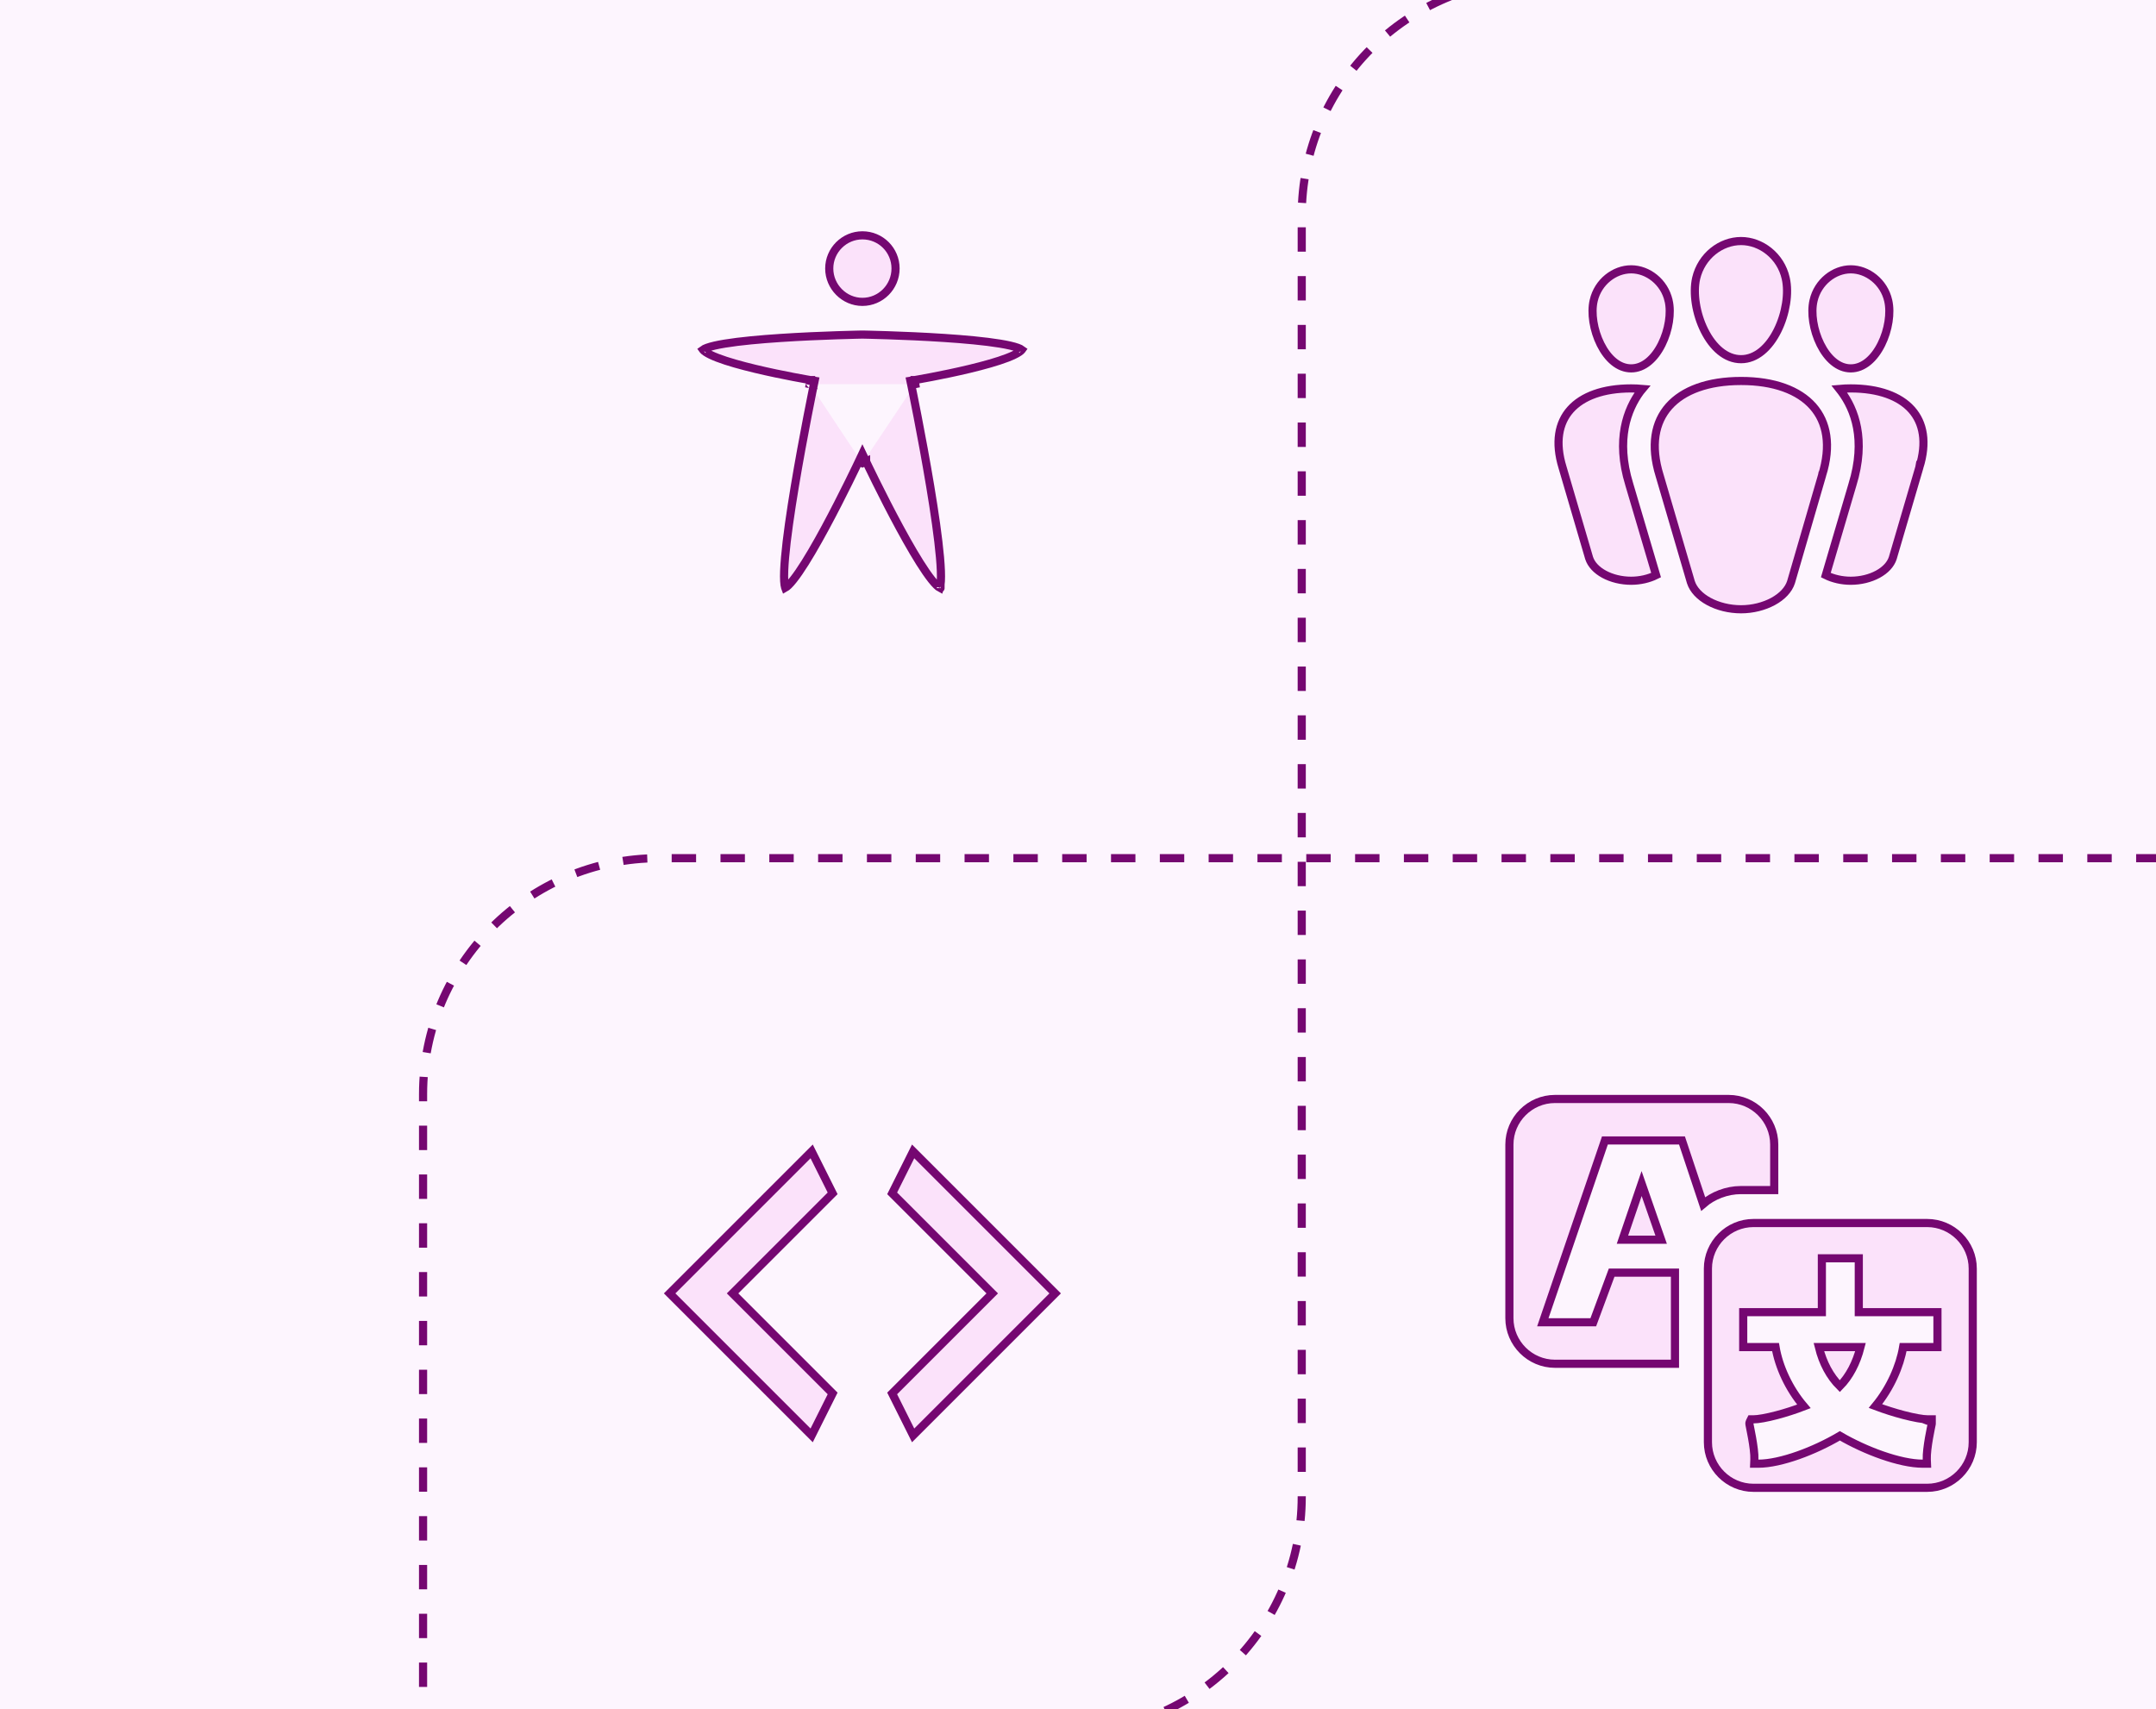
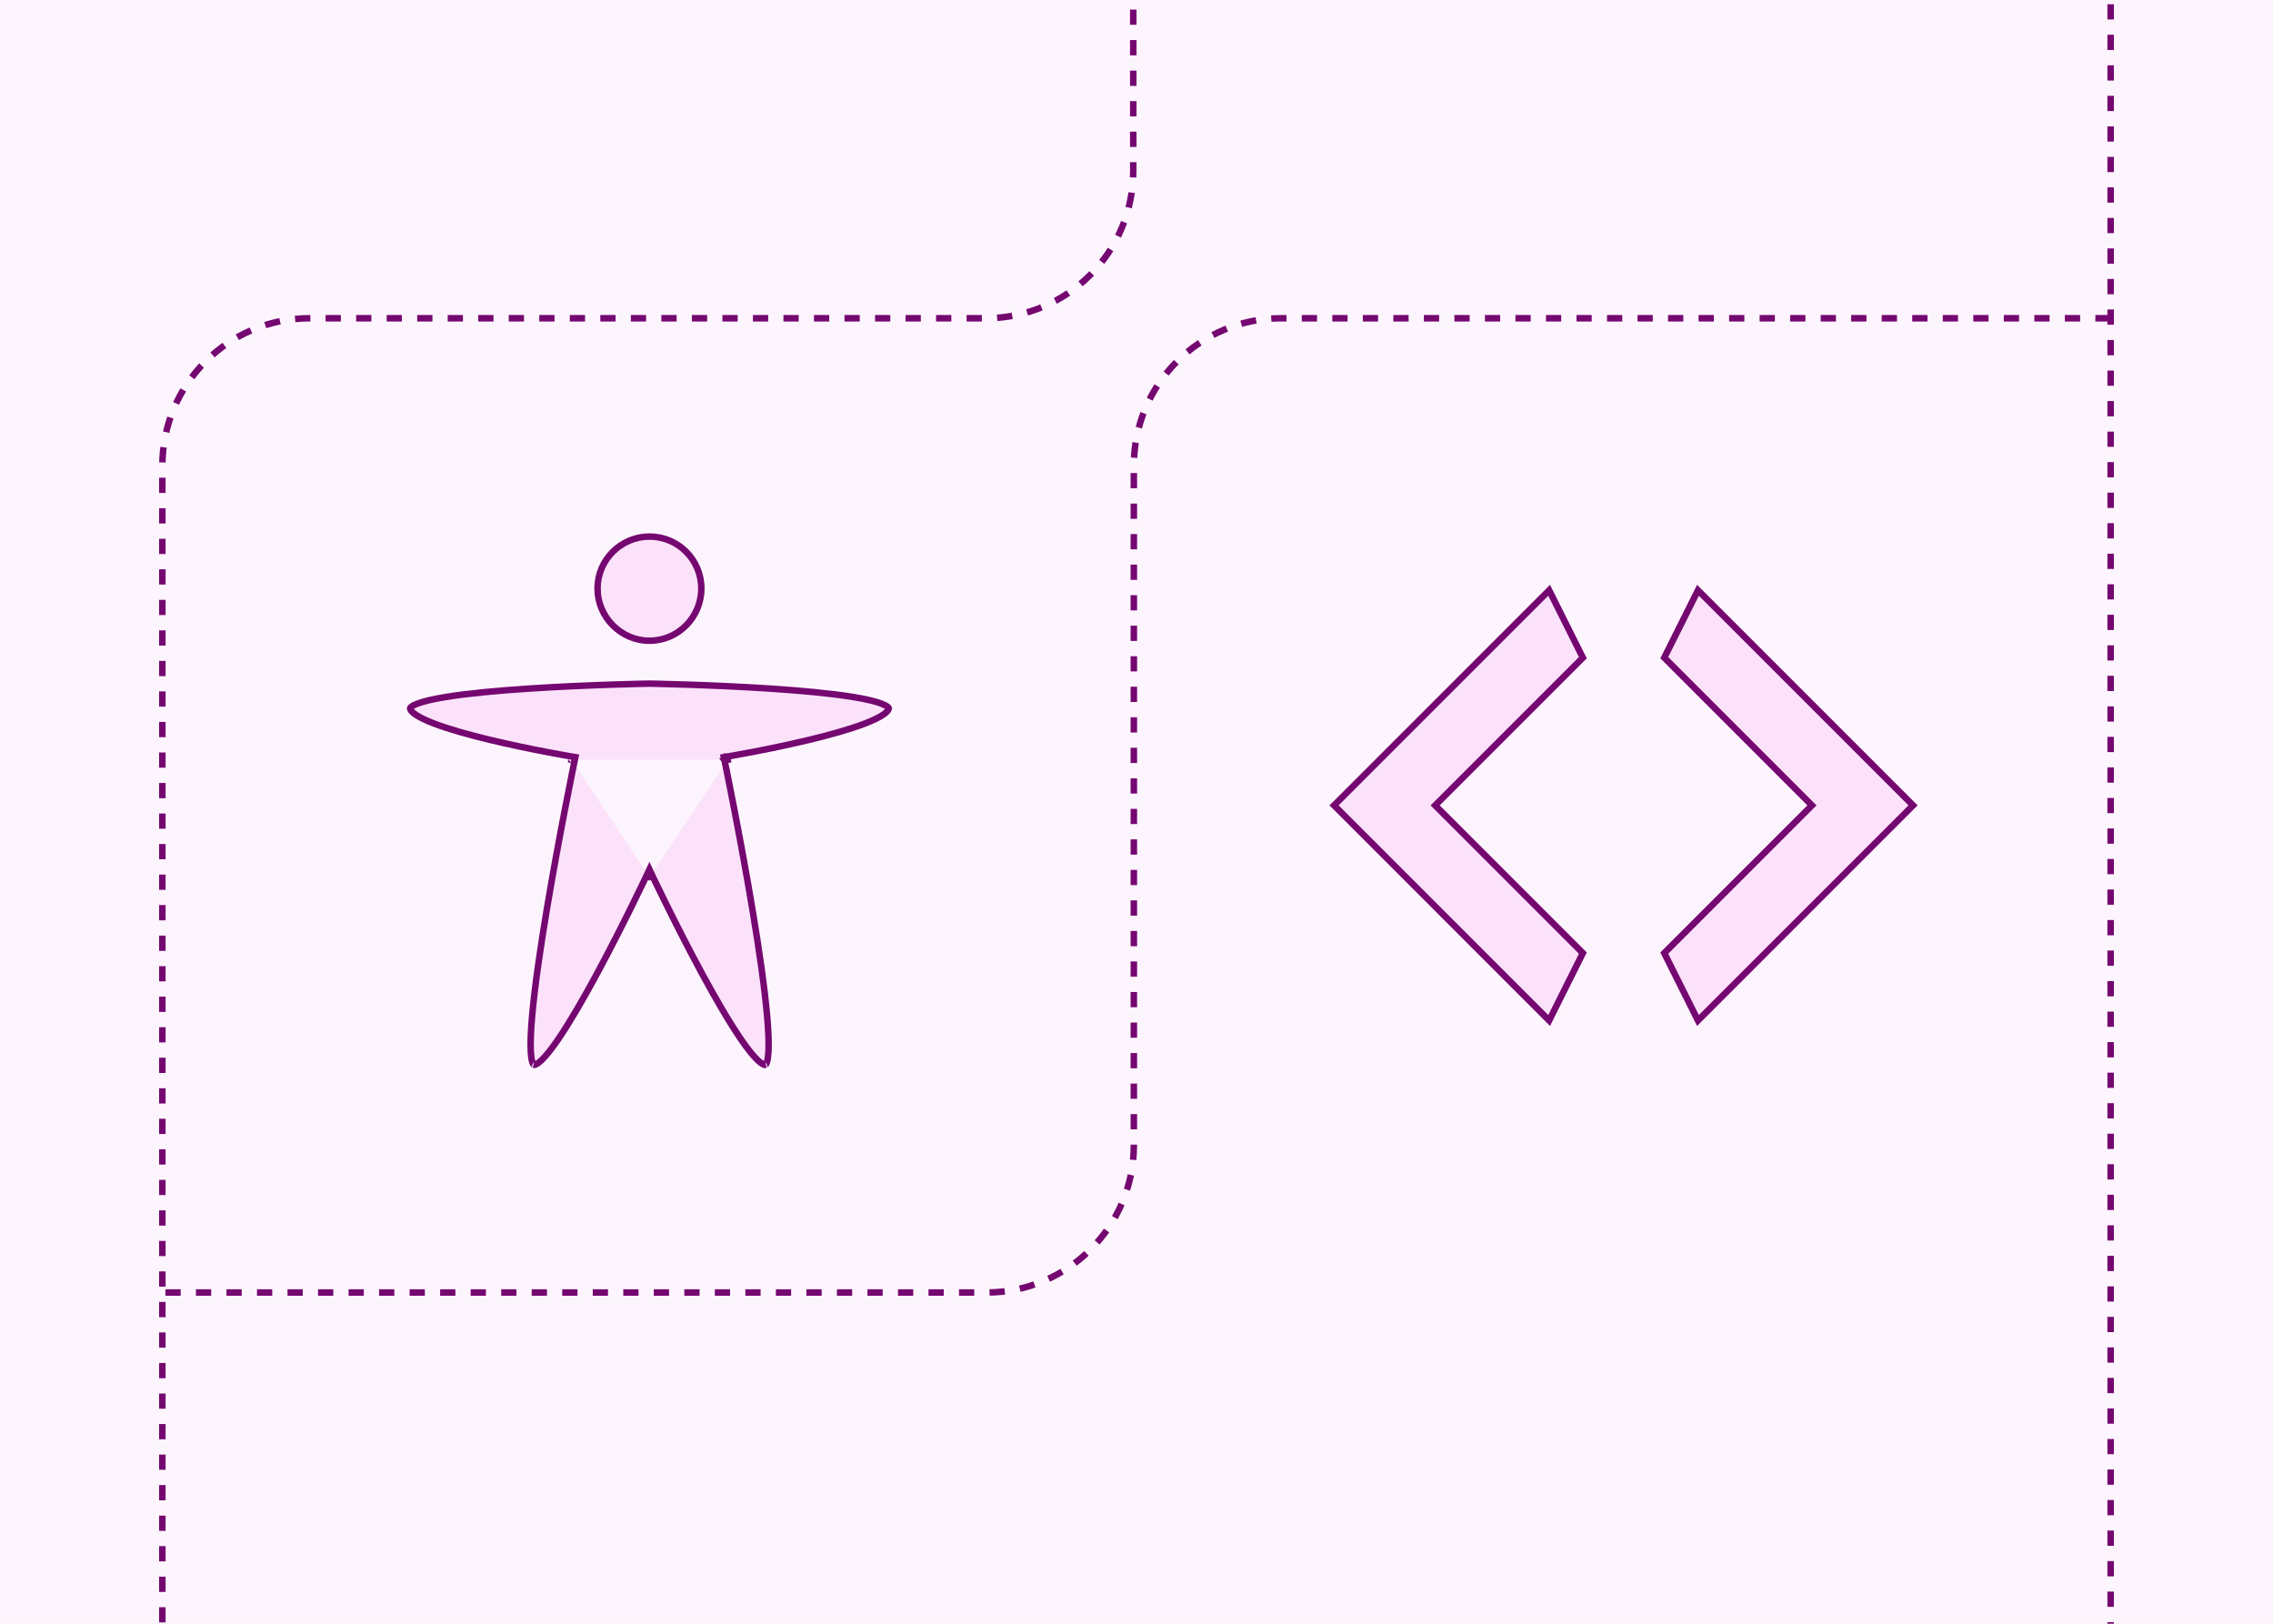
- <svg xmlns="http://www.w3.org/2000/svg" width="265" height="210" viewBox="0 0 265 210" fill="none">
-   <g clip-path="url(#clip0_3199_22355)">
-     <mask id="path-1-inside-1_3199_22355" fill="white">
-       <path d="M0 -10H289V220H0V-10Z" />
-     </mask>
-     <path d="M0 -10H289V220H0V-10Z" fill="#FDF5FE" />
-     <path d="M376 241.5V134.5C376 118.484 363.016 105.5 347 105.5H81C64.984 105.5 52 118.484 52 134.5V298" stroke="#750771" stroke-dasharray="3 3" />
-     <path d="M268 -2.5H189C172.984 -2.5 160 10.484 160 26.5V184C160 200.016 147.016 213 131 213L18 213" stroke="#750771" stroke-dasharray="3 3" />
-     <path d="M112.496 47.218L112.414 46.725L111.901 46.811L112.007 47.319L112.496 47.218ZM112.496 47.218L112.414 46.725L112.414 46.724L112.416 46.724L112.423 46.723L112.452 46.718L112.565 46.699C112.664 46.682 112.809 46.656 112.995 46.623C113.366 46.557 113.896 46.461 114.532 46.338C115.806 46.094 117.502 45.747 119.196 45.34C120.895 44.931 122.573 44.466 123.82 43.985C124.446 43.743 124.938 43.507 125.264 43.286C125.427 43.176 125.529 43.083 125.585 43.011C125.591 43.004 125.596 42.998 125.6 42.992C125.51 42.925 125.349 42.841 125.095 42.749C124.589 42.566 123.839 42.396 122.904 42.242C121.041 41.936 118.545 41.71 116.032 41.544C113.523 41.379 111.013 41.275 109.129 41.213C108.187 41.182 107.402 41.161 106.853 41.148C106.579 41.141 106.363 41.137 106.216 41.134L106.049 41.131L106.006 41.13L106 41.13L105.994 41.13L105.951 41.131L105.784 41.134C105.637 41.137 105.421 41.141 105.147 41.148C104.598 41.161 103.813 41.182 102.871 41.213C100.987 41.275 98.477 41.379 95.968 41.544C93.455 41.71 90.959 41.936 89.096 42.242C88.161 42.396 87.411 42.566 86.905 42.749C86.651 42.841 86.49 42.925 86.4 42.992C86.404 42.998 86.409 43.004 86.415 43.011C86.471 43.082 86.573 43.175 86.737 43.286C87.064 43.507 87.557 43.743 88.185 43.985C89.434 44.466 91.116 44.931 92.819 45.34C94.516 45.747 96.216 46.094 97.493 46.338C98.131 46.461 98.663 46.557 99.034 46.623C99.22 46.656 99.366 46.682 99.465 46.699L99.579 46.718L99.607 46.723L99.614 46.724L99.616 46.724L99.617 46.724L99.534 47.218M112.496 47.218C112.007 47.319 112.007 47.319 112.007 47.32L112.007 47.32L112.008 47.324L112.011 47.337L112.022 47.39L112.064 47.597C112.101 47.779 112.156 48.045 112.224 48.385C112.361 49.064 112.555 50.035 112.781 51.203C113.234 53.54 113.817 56.662 114.34 59.805C114.864 62.951 115.326 66.107 115.537 68.518C115.643 69.726 115.684 70.728 115.643 71.44C115.622 71.799 115.582 72.057 115.532 72.223C115.527 72.239 115.522 72.252 115.518 72.265C115.422 72.214 115.288 72.114 115.116 71.948C114.757 71.599 114.318 71.045 113.823 70.328C112.838 68.901 111.691 66.919 110.595 64.898C109.501 62.881 108.465 60.839 107.702 59.301C107.321 58.532 107.008 57.89 106.791 57.44C106.682 57.215 106.597 57.038 106.54 56.917L106.474 56.78L106.457 56.745L106.453 56.736L106.452 56.734L106.452 56.733C106.452 56.733 106.452 56.733 106 56.947M106 56.947L106.452 56.733L105.999 55.777L105.548 56.734L106 56.947ZM106 56.947C105.548 56.734 105.548 56.734 105.548 56.734L105.547 56.735L105.546 56.737L105.542 56.746L105.526 56.781L105.46 56.918C105.403 57.039 105.319 57.216 105.21 57.441C104.994 57.891 104.682 58.533 104.302 59.302C103.542 60.84 102.51 62.882 101.42 64.899C100.328 66.919 99.185 68.902 98.202 70.329C97.709 71.045 97.271 71.6 96.912 71.948C96.741 72.114 96.608 72.213 96.513 72.265C96.508 72.252 96.504 72.239 96.499 72.223C96.448 72.057 96.408 71.799 96.387 71.44C96.347 70.728 96.388 69.726 96.494 68.518C96.705 66.107 97.166 62.951 97.69 59.805C98.213 56.662 98.797 53.54 99.249 51.203C99.476 50.035 99.669 49.064 99.806 48.385C99.875 48.045 99.929 47.779 99.966 47.597L100.009 47.39L100.02 47.337L100.023 47.324L100.023 47.32L100.024 47.32C100.024 47.319 100.024 47.319 99.534 47.218M99.534 47.218L100.024 47.319L100.129 46.81L99.617 46.725L99.534 47.218ZM125.654 43.04C125.654 43.04 125.653 43.039 125.651 43.037C125.653 43.039 125.654 43.04 125.654 43.04ZM86.369 42.937C86.369 42.937 86.369 42.937 86.369 42.938L86.369 42.937ZM86.349 43.037C86.347 43.039 86.346 43.04 86.346 43.04C86.346 43.04 86.347 43.039 86.349 43.037ZM96.426 72.3C96.426 72.3 96.427 72.3 96.428 72.3L96.426 72.3ZM115.605 72.3C115.605 72.301 115.604 72.3 115.602 72.3L115.605 72.3ZM106 28.93C108.255 28.93 110.075 30.749 110.075 33.005C110.075 35.264 108.251 37.11 106 37.11C103.777 37.11 101.925 35.262 101.925 33.005C101.925 30.752 103.773 28.93 106 28.93Z" fill="#FBE2FA" stroke="#750771" />
-     <path d="M219.49 34.213L219.49 34.214C219.902 36.03 219.513 38.55 218.485 40.621C217.451 42.706 215.867 44.156 214 44.156C212.116 44.156 210.525 42.704 209.487 40.621C208.456 38.551 208.068 36.032 208.478 34.216C209.129 31.446 211.526 29.632 214 29.632C216.446 29.632 218.869 31.448 219.49 34.213ZM195.882 36.961L195.882 36.96C196.411 34.648 198.442 33.109 200.488 33.109C202.535 33.109 204.565 34.648 205.094 36.96L205.095 36.961C205.444 38.47 205.118 40.585 204.246 42.328C203.368 44.084 202.036 45.285 200.488 45.285C198.94 45.285 197.608 44.084 196.73 42.328C195.859 40.585 195.533 38.47 195.882 36.961ZM222.905 36.961L222.905 36.96C223.435 34.646 225.467 33.109 227.481 33.109C229.527 33.109 231.558 34.648 232.087 36.96L232.087 36.961C232.436 38.47 232.11 40.585 231.239 42.328C230.361 44.084 229.029 45.285 227.481 45.285C225.95 45.285 224.625 44.086 223.75 42.329C222.882 40.585 222.556 38.47 222.905 36.961ZM223.954 58.445L223.953 58.445L223.951 58.455L220.14 71.564C219.839 72.498 219.047 73.332 217.928 73.939C216.812 74.545 215.415 74.9 214 74.9C212.552 74.9 211.148 74.545 210.033 73.939C208.916 73.332 208.13 72.499 207.829 71.563L203.988 58.454L203.988 58.454L203.985 58.447C202.847 54.767 203.403 51.899 205.136 49.949C206.886 47.979 209.932 46.834 214 46.834C218.052 46.834 221.09 47.978 222.832 49.948C224.557 51.897 225.106 54.765 223.954 58.445ZM201.626 48.122L201.618 48.132L201.61 48.143C200.031 50.302 198.557 54.002 200.253 59.532C200.254 59.533 200.254 59.534 200.254 59.535L203.554 70.701C202.66 71.145 201.578 71.393 200.488 71.393C199.268 71.393 198.093 71.098 197.162 70.592C196.23 70.085 195.579 69.39 195.324 68.604L192.062 57.478L192.062 57.478L192.06 57.472C191.105 54.371 191.577 51.975 193.023 50.353C194.486 48.711 197.045 47.749 200.488 47.749C200.959 47.749 201.428 47.769 201.884 47.81C201.795 47.916 201.708 48.021 201.626 48.122ZM235.91 57.47L235.909 57.469L235.907 57.478L232.645 68.604C232.39 69.39 231.739 70.085 230.807 70.592C229.876 71.098 228.701 71.393 227.481 71.393C226.391 71.393 225.309 71.145 224.415 70.701L227.684 59.596C227.684 59.595 227.685 59.594 227.685 59.593C229.41 54.006 227.941 50.305 226.328 48.142C226.249 48.033 226.164 47.922 226.075 47.81C226.526 47.769 226.992 47.749 227.481 47.749C230.924 47.749 233.491 48.711 234.958 50.354C236.407 51.976 236.879 54.37 235.91 57.47Z" fill="#FBE2FA" stroke="#750771" />
-     <path d="M102.341 171.299L99.763 176.456L82.307 159L99.763 141.544L102.341 146.701L90.396 158.647L90.043 159L90.396 159.354L102.341 171.299ZM109.658 146.701L112.237 141.544L129.692 159L112.237 176.456L109.658 171.299L121.603 159.354L121.957 159L121.603 158.647L109.658 146.701Z" fill="#FBE2FA" stroke="#750771" />
-     <path d="M198.092 156.45H205.875V167.65H191.125C188.047 167.65 185.525 165.128 185.525 162.05V140.7C185.525 137.621 188.047 135.1 191.125 135.1H212.475C215.554 135.1 218.075 137.621 218.075 140.7V146.3H213.97C212.232 146.3 210.516 146.992 209.339 148.009L206.85 140.541L206.736 140.2H206.375H197.622H197.264L197.149 140.538L189.859 161.888L189.633 162.55H190.332H195.487H195.835L195.956 162.223L198.092 156.45ZM237.638 165.6H238.138V165.1V161.806V161.306H237.638H228.469V155.187V154.687H227.969H224.431H223.931V155.187V161.306H214.763H214.263V161.806V165.1V165.6H214.763H218.236C218.641 167.997 219.853 170.688 221.723 172.89C220.61 173.319 219.449 173.689 218.406 173.964C217.142 174.299 216.097 174.482 215.525 174.482H215.216L215.078 174.758C215.028 174.859 215.026 174.952 215.025 174.96C215.024 174.988 215.025 175.012 215.025 175.025C215.027 175.052 215.03 175.077 215.033 175.094C215.038 175.13 215.045 175.174 215.054 175.219C215.071 175.312 215.096 175.44 215.126 175.591L215.131 175.613C215.191 175.915 215.271 176.316 215.35 176.758C215.514 177.681 215.664 178.729 215.636 179.414L215.615 179.935H216.135C217.499 179.935 219.246 179.533 221.042 178.896C222.753 178.288 224.544 177.455 226.142 176.509C227.769 177.455 229.59 178.289 231.331 178.896C233.158 179.534 234.934 179.935 236.326 179.935H236.847L236.826 179.414C236.798 178.727 236.941 177.677 237.101 176.756C237.18 176.303 237.261 175.894 237.322 175.593C237.346 175.479 237.366 175.382 237.382 175.302C237.388 175.277 237.393 175.253 237.397 175.231C237.406 175.187 237.414 175.149 237.419 175.122C237.422 175.108 237.425 175.094 237.427 175.081C237.428 175.075 237.43 175.065 237.431 175.055C237.431 175.054 237.436 175.021 237.436 174.982V174.482H236.936C236.35 174.482 235.267 174.291 233.96 173.949C232.875 173.665 231.668 173.286 230.519 172.852C232.335 170.651 233.518 167.968 233.92 165.6H237.638ZM236.442 174.91L236.441 174.912C236.443 174.902 236.444 174.9 236.442 174.91ZM228.681 165.6C228.175 167.573 227.308 169.219 226.137 170.409C224.938 169.217 224.049 167.57 223.561 165.6H228.681ZM201.775 145.497L204.177 152.4H199.419L201.775 145.497ZM215.525 150.35H236.875C239.954 150.35 242.475 152.871 242.475 155.95V177.3C242.475 180.378 239.954 182.9 236.875 182.9H215.525C212.447 182.9 209.925 180.378 209.925 177.3V155.95C209.925 152.871 212.447 150.35 215.525 150.35Z" fill="#FBE2FA" stroke="#750771" />
+ <svg xmlns="http://www.w3.org/2000/svg" width="350" height="250" viewBox="0 0 350 250" fill="none">
+   <g clip-path="url(#clip0_3473_44367)">
+     <rect width="518" height="353" transform="translate(-84 -52)" fill="#FDF5FE" />
+     <path d="M325 285V-14.5" stroke="#750771" stroke-dasharray="2.35 2.35" />
+     <path d="M25 278V71.696C25 59.161 35.161 49 47.696 49H151.804C164.339 49 174.5 38.839 174.5 26.304V-6.5" stroke="#750771" stroke-dasharray="2.35 2.35" />
+     <path d="M325 49H197.288C184.753 49 174.592 59.161 174.592 71.696V176.304C174.592 188.839 164.431 199 151.896 199H25" stroke="#750771" stroke-dasharray="2.35 2.35" />
+     <path d="M112.058 116.981L111.975 116.488L111.462 116.574L111.568 117.083L112.058 116.981ZM112.058 116.981C111.975 116.488 111.975 116.488 111.975 116.488L111.976 116.488L111.979 116.487L111.993 116.485L112.046 116.476C112.094 116.468 112.165 116.456 112.257 116.44C112.441 116.408 112.712 116.361 113.057 116.299C113.747 116.176 114.733 115.997 115.917 115.769C118.285 115.315 121.439 114.671 124.592 113.913C127.749 113.153 130.886 112.284 133.226 111.381C134.4 110.928 135.347 110.476 135.992 110.039C136.315 109.821 136.542 109.62 136.684 109.441C136.825 109.263 136.86 109.137 136.86 109.057C136.86 109.053 136.86 109.034 136.833 108.993C136.803 108.947 136.745 108.881 136.639 108.801C136.423 108.638 136.076 108.463 135.584 108.286C134.607 107.933 133.184 107.612 131.441 107.326C127.964 106.754 123.313 106.332 118.647 106.025C113.985 105.718 109.321 105.525 105.822 105.409C104.072 105.351 102.615 105.313 101.594 105.289C101.084 105.277 100.684 105.268 100.411 105.263C100.274 105.26 100.17 105.258 100.099 105.257L100.019 105.255L100.001 105.255L99.983 105.255L99.903 105.257C99.833 105.258 99.728 105.26 99.591 105.263C99.319 105.268 98.918 105.277 98.408 105.289C97.388 105.313 95.93 105.351 94.18 105.409C90.681 105.525 86.017 105.718 81.355 106.025C76.689 106.332 72.039 106.754 68.561 107.326C66.818 107.612 65.395 107.933 64.418 108.286C63.926 108.463 63.579 108.638 63.364 108.801C63.258 108.881 63.199 108.947 63.169 108.993C63.142 109.034 63.143 109.053 63.143 109.057L63.143 109.057C63.143 109.137 63.177 109.262 63.319 109.441C63.461 109.619 63.688 109.821 64.012 110.039C64.659 110.476 65.608 110.928 66.784 111.38C69.13 112.284 72.274 113.153 75.439 113.912C78.598 114.671 81.76 115.315 84.133 115.769C85.319 115.997 86.307 116.176 86.999 116.299C87.345 116.361 87.616 116.408 87.801 116.44C87.894 116.456 87.964 116.468 88.012 116.476L88.066 116.485L88.079 116.487L88.083 116.488L88.083 116.488C88.084 116.488 88.084 116.488 88.001 116.981M112.058 116.981C111.568 117.083 111.568 117.083 111.568 117.083L111.569 117.085L111.57 117.091L111.575 117.116L111.595 117.214C111.613 117.301 111.64 117.431 111.674 117.599C111.744 117.937 111.844 118.432 111.972 119.063C112.226 120.324 112.586 122.128 113.006 124.297C113.846 128.635 114.93 134.432 115.902 140.271C116.874 146.112 117.733 151.983 118.127 156.474C118.324 158.723 118.402 160.605 118.325 161.958C118.286 162.638 118.208 163.157 118.1 163.513C117.993 163.862 117.892 163.938 117.88 163.947C117.879 163.948 117.879 163.948 117.88 163.948L117.877 163.949C117.845 163.961 117.74 163.982 117.501 163.862C117.267 163.744 116.972 163.523 116.622 163.184C115.924 162.508 115.09 161.451 114.167 160.114C112.326 157.446 110.189 153.751 108.153 149.998C106.119 146.248 104.194 142.454 102.777 139.597C102.068 138.169 101.487 136.975 101.083 136.138C100.881 135.72 100.724 135.391 100.616 135.167C100.563 135.055 100.522 134.969 100.494 134.911L100.463 134.846L100.456 134.829L100.454 134.825L100.453 134.824C100.453 134.824 100.453 134.824 100.001 135.038M100.001 135.038L100.453 134.824L100 133.867L99.549 134.825L100.001 135.038ZM100.001 135.038C99.549 134.825 99.549 134.825 99.549 134.825L99.548 134.826L99.546 134.83L99.538 134.846L99.507 134.912C99.498 134.932 99.487 134.956 99.474 134.983C99.45 135.033 99.421 135.095 99.386 135.168C99.279 135.392 99.122 135.721 98.921 136.139C98.519 136.976 97.94 138.169 97.234 139.598C95.822 142.455 93.904 146.248 91.877 149.998C89.849 153.751 87.719 157.447 85.882 160.115C84.962 161.452 84.13 162.508 83.434 163.184C83.084 163.523 82.791 163.745 82.557 163.863C82.319 163.982 82.214 163.961 82.182 163.949L82.179 163.948C82.18 163.948 82.18 163.948 82.179 163.947C82.167 163.938 82.066 163.862 81.959 163.513C81.85 163.157 81.773 162.638 81.734 161.958C81.657 160.605 81.735 158.723 81.932 156.474C82.326 151.983 83.185 146.112 84.157 140.271C85.129 134.432 86.212 128.635 87.053 124.297C87.473 122.128 87.833 120.324 88.087 119.063C88.214 118.432 88.315 117.937 88.384 117.599C88.419 117.431 88.445 117.301 88.463 117.214L88.484 117.116L88.489 117.091L88.49 117.085L88.49 117.083C88.491 117.083 88.491 117.083 88.001 116.981M88.001 116.981L88.491 117.083L88.596 116.574L88.084 116.488L88.001 116.981ZM100.001 82.613C104.423 82.613 107.992 86.182 107.992 90.604C107.992 95.03 104.419 98.651 100.001 98.651C95.638 98.651 92.01 95.028 92.01 90.604C92.01 86.184 95.633 82.613 100.001 82.613Z" fill="#FBE2FA" stroke="#750771" />
+     <path d="M243.729 146.741L238.54 157.119L205.422 124L238.54 90.882L243.729 101.26L221.342 123.647L220.989 124L221.342 124.354L243.729 146.741ZM256.267 101.26L261.456 90.882L294.574 124L261.456 157.119L256.267 146.741L278.653 124.354L279.007 124L278.653 123.647L256.267 101.26Z" fill="#FBE2FA" stroke="#750771" />
  </g>
-   <path d="M289 219H0V221H289V219Z" fill="#D9D9D9" mask="url(#path-1-inside-1_3199_22355)" />
  <defs>
-     <clipPath id="clip0_3199_22355">
-       <path d="M0 -10H289V220H0V-10Z" fill="white" />
+     <clipPath id="clip0_3473_44367">
+       <rect width="350" height="250" fill="white" />
    </clipPath>
  </defs>
</svg>
